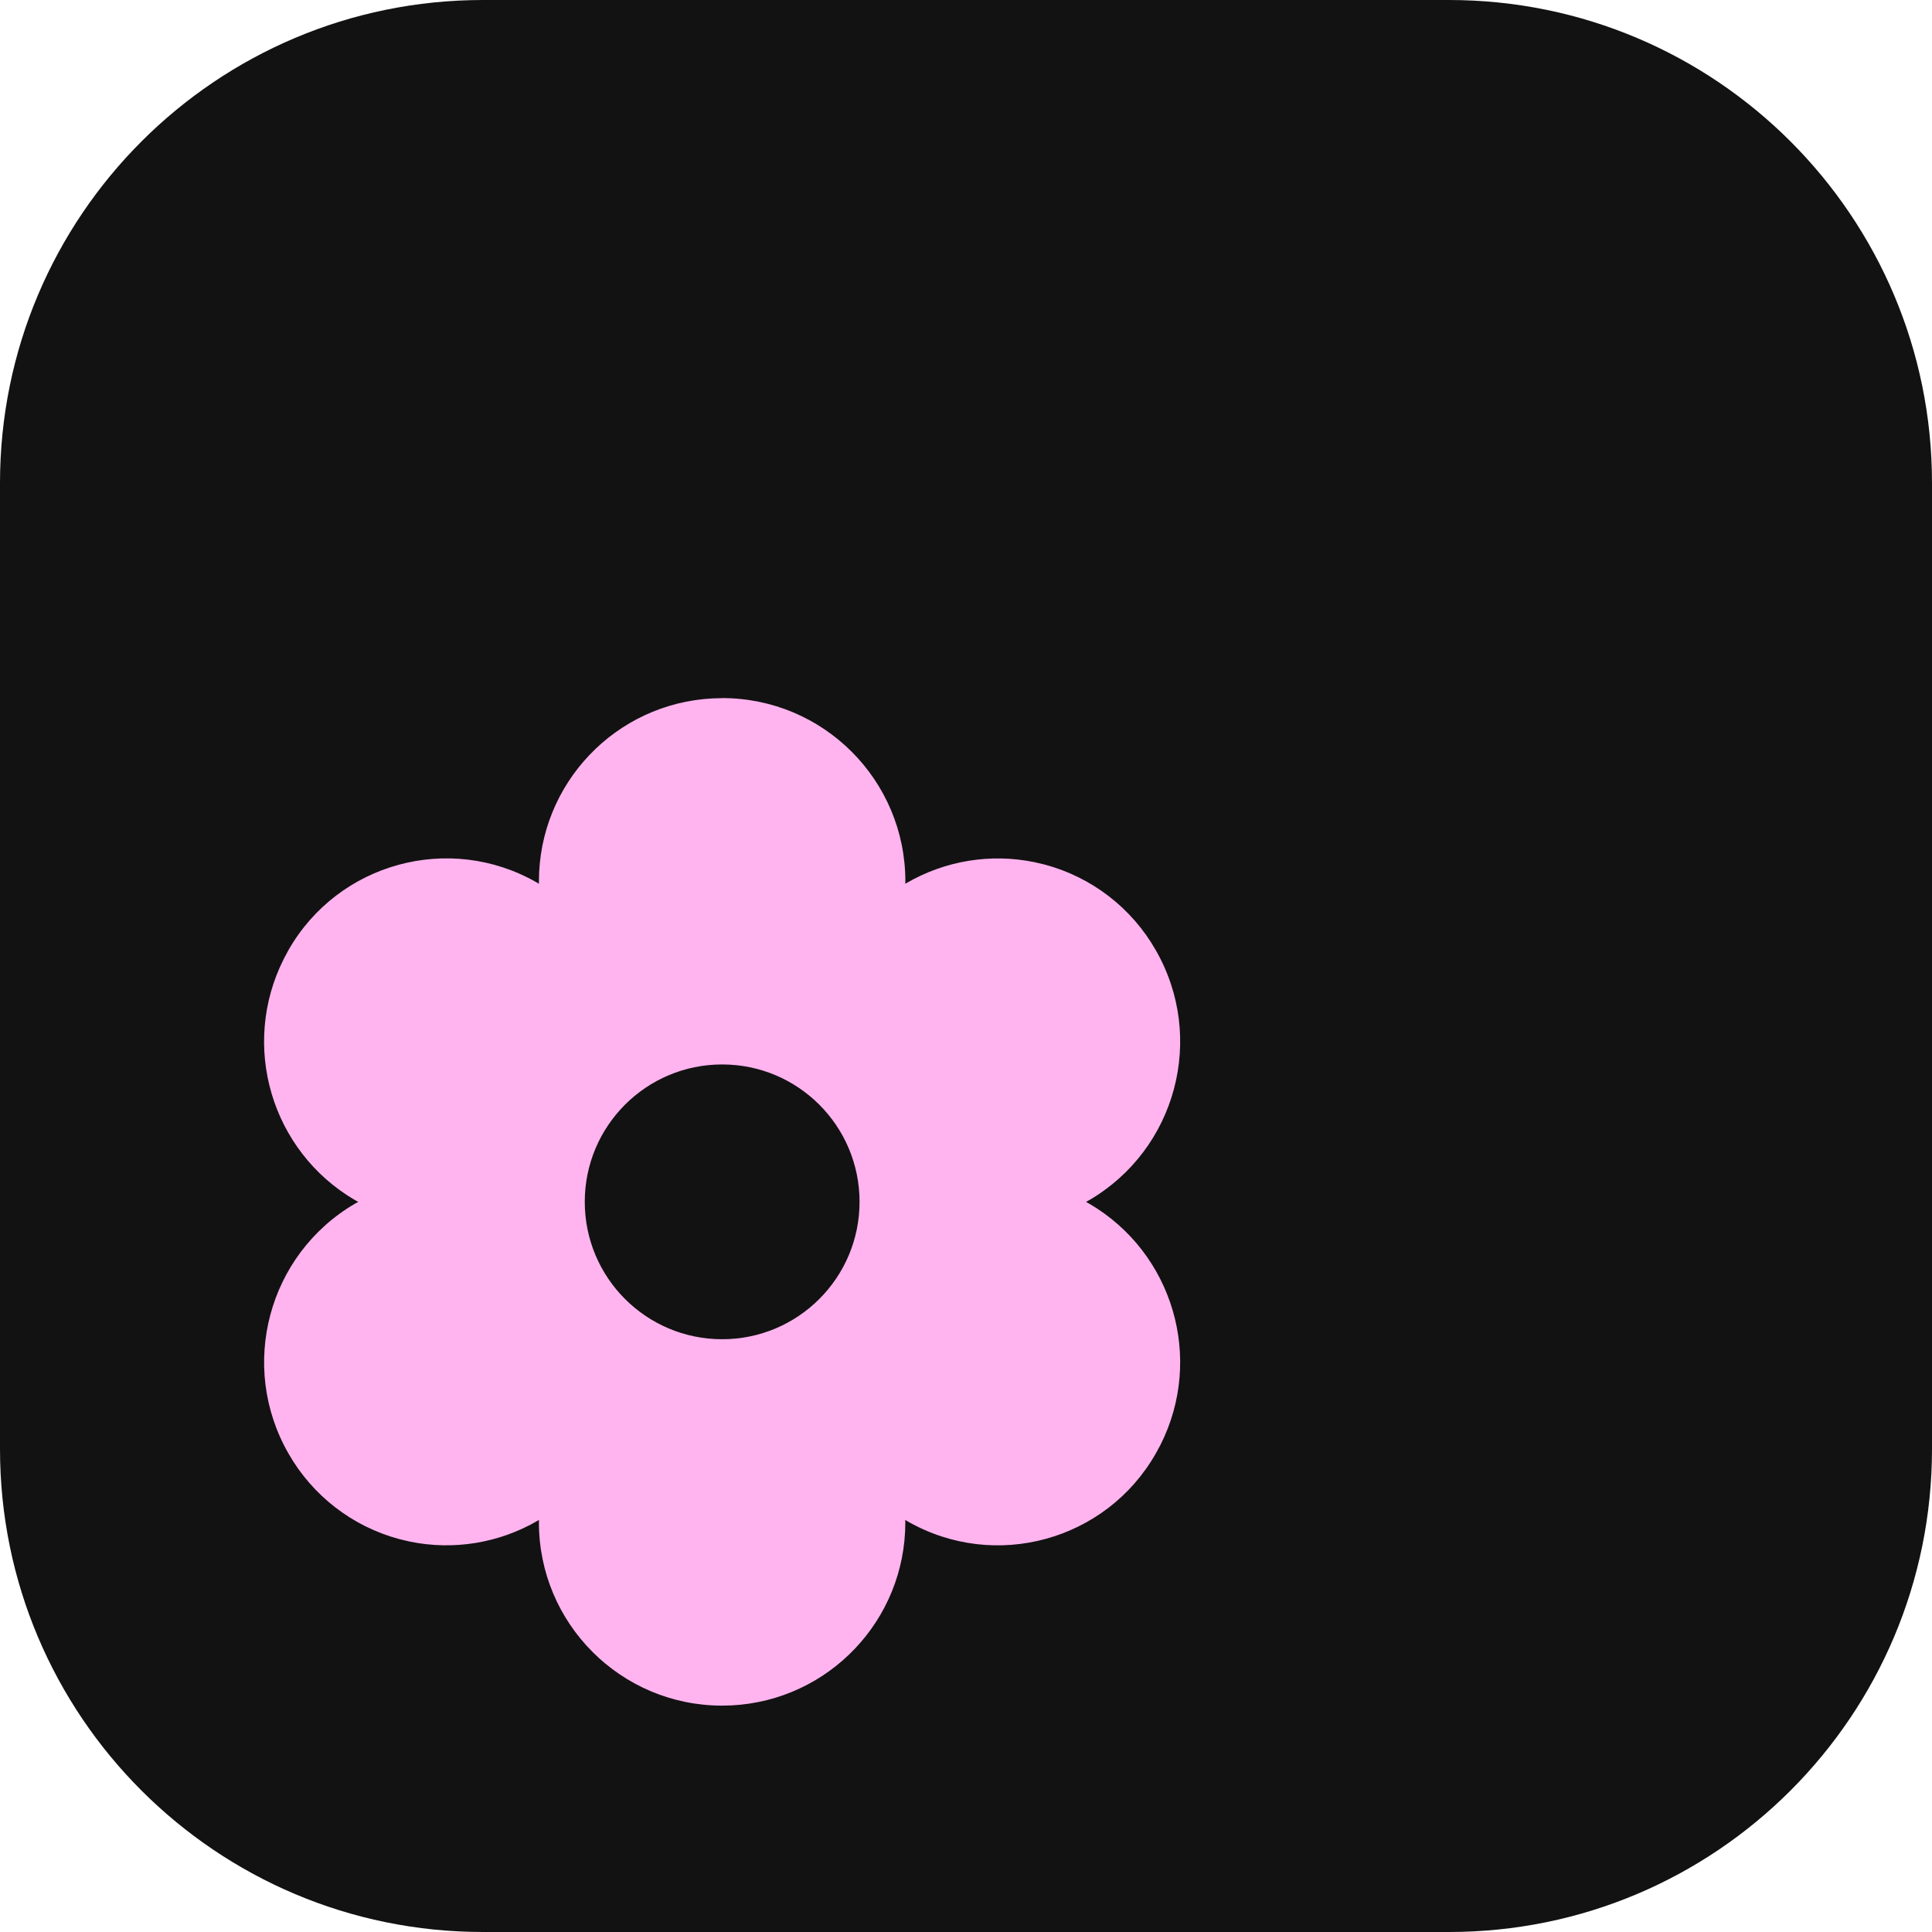
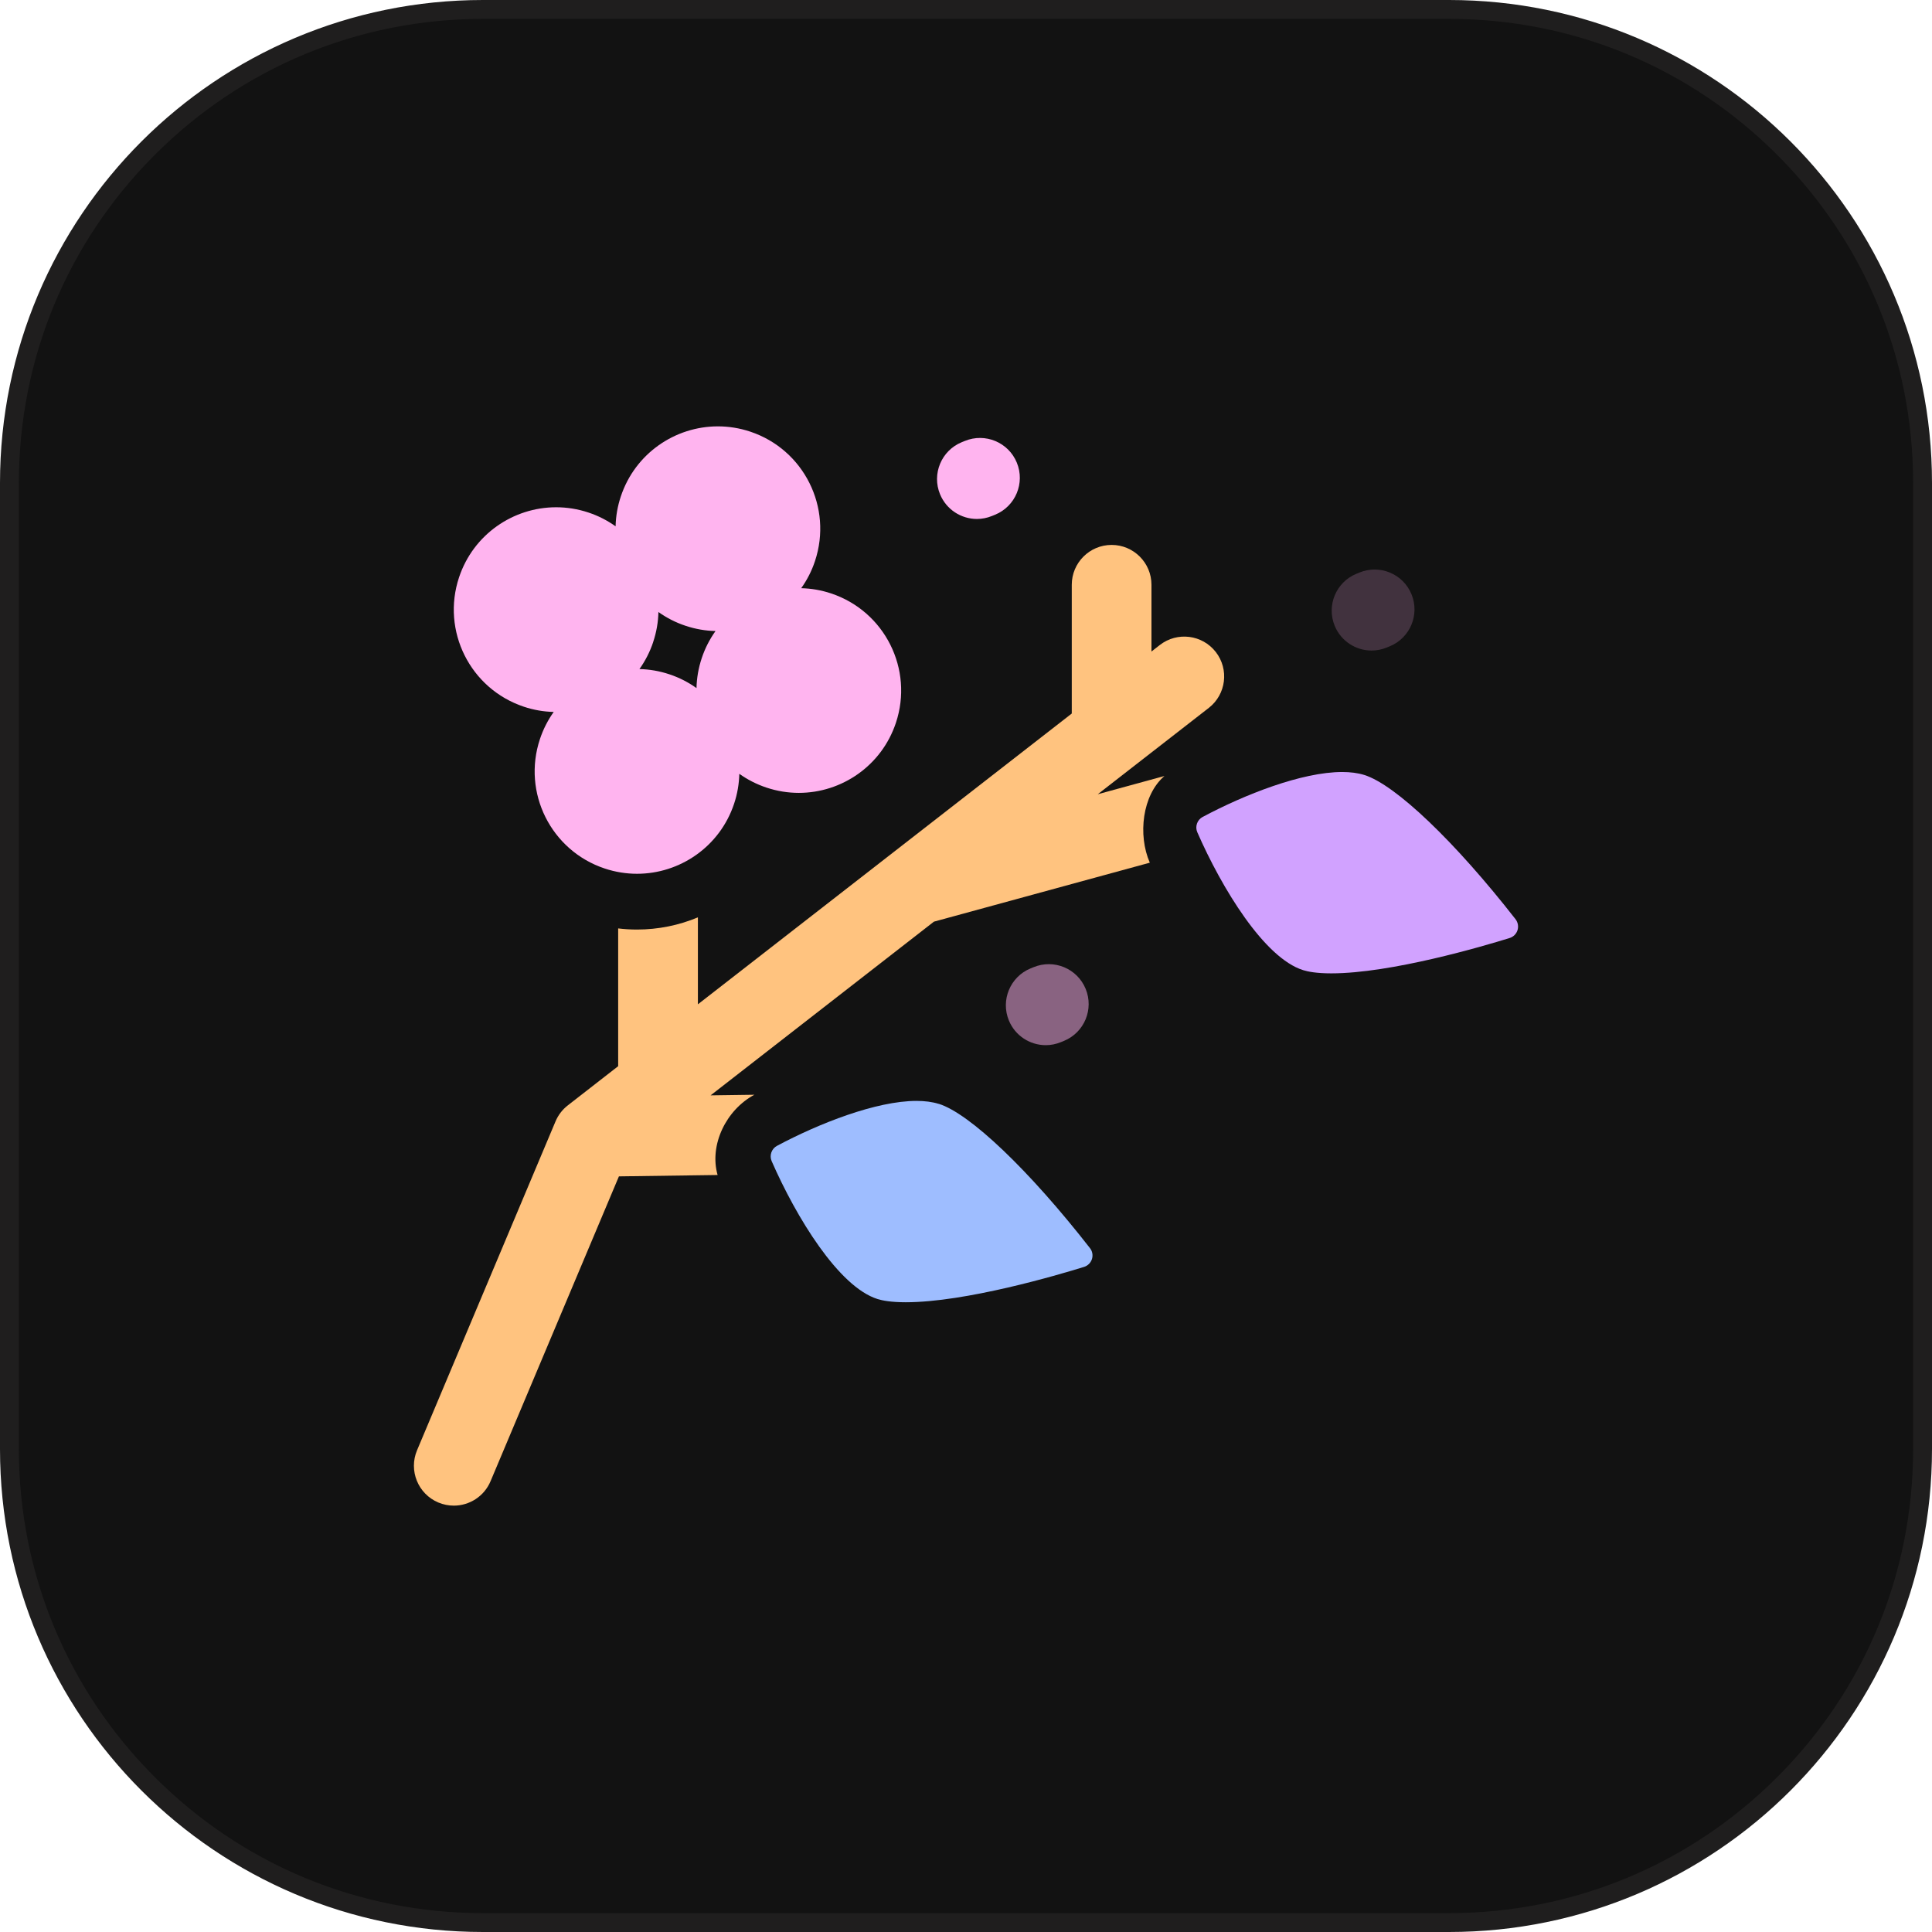
<svg xmlns="http://www.w3.org/2000/svg" id="a" viewBox="0 0 512 512">
-   <rect id="b" width="512" height="512" rx="128" ry="128" style="fill:#121212;" />
-   <path id="c" d="M191.38,185c26.81,0,48.55,21.73,48.55,48.55l-.02.67.36-.22c10.23-5.93,22.28-7.9,33.86-5.52l2.88.68c12.38,3.35,22.92,11.49,29.27,22.63,13.33,23.19,5.44,52.79-17.66,66.28l-.83.44.86.47c22.2,12.98,30.47,41,18.87,63.96l-1.23,2.26c-13.18,23.12-42.6,31.18-65.72,18-.11-.06-.21-.12-.31-.18l-.36-.24.02.69c0,25.87-20.28,47.19-46.12,48.48l-2.43.06c-26.81,0-48.55-21.73-48.55-48.55v-.68s-.34.23-.34.23c-10.23,5.94-22.28,7.91-33.86,5.53l-2.86-.68c-12.39-3.34-22.93-11.49-29.29-22.63-13.32-23.18-5.45-52.77,17.63-66.26l.85-.46-.86-.46c-22.2-12.98-30.47-41-18.87-63.96l1.21-2.27c13.17-23.12,42.59-31.19,65.71-18.02.12.07.24.14.36.21l.32.22v-.67c0-25.87,20.28-47.19,46.12-48.48l2.43-.06ZM191.38,282.09c-20.11,0-36.41,16.3-36.41,36.41s16.3,36.41,36.41,36.41,36.41-16.3,36.41-36.41-16.3-36.41-36.41-36.41" style="fill:#ffb4ef;" />
+   <g id="b">
+     <rect x="2.5" y="2.5" width="507" height="507" rx="125.5" ry="125.5" style="fill:#121212;" />
+     <path d="M384,5c32.85,0,63.74,12.79,86.97,36.03,23.23,23.23,36.03,54.12,36.03,86.97v256c0,32.85-12.79,63.74-36.03,86.97-23.23,23.23-54.12,36.03-86.97,36.03H128c-32.85,0-63.74-12.79-86.97-36.03-23.23-23.23-36.03-54.12-36.03-86.97V128c0-32.85,12.79-63.74,36.03-86.97C64.26,17.79,95.15,5,128,5h256M384,0H128C57.31,0,0,57.31,0,128v256c0,70.69,57.31,128,128,128h256c70.69,0,128-57.31,128-128V128C512,57.31,454.69,0,384,0h0Z" style="fill:#1f1e1e;" />
+   </g>
+   <path d="M277.13,276.98c1.34,0,2.7-.26,4.02-.8l.81-.33c5.4-2.22,7.97-8.4,5.75-13.79-2.22-5.4-8.39-7.97-13.79-5.75l-.81.33c-5.4,2.22-7.97,8.4-5.75,13.79,1.68,4.08,5.62,6.55,9.77,6.55Z" style="fill:#ffb4ef; opacity:.5;" />
+   <path d="M258.89,137.53c1.34,0,2.7-.26,4.02-.8l.81-.33c5.4-2.22,7.97-8.4,5.75-13.79-2.22-5.4-8.39-7.97-13.79-5.75l-.81.33c-5.4,2.22-7.97,8.4-5.75,13.79,1.68,4.08,5.62,6.55,9.77,6.55Z" style="fill:#ffb4ef;" />
+   <path d="M363.48,172.4c1.34,0,2.7-.26,4.02-.8l.81-.33c5.4-2.22,7.97-8.4,5.75-13.79-2.22-5.4-8.39-7.97-13.79-5.75l-.81.33c-5.4,2.22-7.97,8.4-5.75,13.79,1.68,4.08,5.62,6.55,9.77,6.55Z" style="fill:#ffb4ef; opacity:.2;" />
+   <path d="M138.8,187.28c2.63.88,5.3,1.33,7.94,1.39-1.53,2.15-2.78,4.56-3.65,7.19-4.74,14.21,2.94,29.56,17.15,34.3,2.84.95,5.74,1.4,8.58,1.4,11.35,0,21.93-7.18,25.72-18.55.88-2.63,1.32-5.3,1.39-7.94,2.15,1.53,4.55,2.77,7.19,3.65,2.84.95,5.74,1.4,8.58,1.4,11.35,0,21.93-7.18,25.72-18.55,4.74-14.21-2.94-29.56-17.15-34.3-2.63-.88-5.3-1.33-7.94-1.39,1.53-2.15,2.78-4.55,3.65-7.19,4.73-14.21-2.94-29.56-17.15-34.3-2.84-.95-5.74-1.4-8.58-1.4-11.35,0-21.93,7.18-25.72,18.55-.88,2.63-1.33,5.3-1.39,7.94-2.15-1.53-4.55-2.78-7.18-3.65-2.84-.95-5.74-1.4-8.58-1.4-11.35,0-21.93,7.18-25.72,18.55-4.74,14.21,2.94,29.56,17.15,34.3ZM173.1,170.13c.88-2.63,1.33-5.3,1.39-7.94,2.15,1.53,4.55,2.78,7.19,3.65,2.63.88,5.3,1.33,7.94,1.39-1.53,2.15-2.78,4.55-3.65,7.18-.88,2.63-1.33,5.3-1.39,7.94-2.15-1.53-4.55-2.78-7.18-3.65-2.63-.88-5.3-1.33-7.94-1.39,1.53-2.15,2.78-4.55,3.65-7.18Z" style="fill:#ffb4ef;" />
+   <path d="M184.95,266.12v-23.01c-5.01,2.09-10.47,3.23-16.14,3.23-1.67,0-3.34-.1-4.99-.3v36.51l-13.35,10.39c-1.43,1.11-2.55,2.57-3.25,4.24l-36.7,87.16c-2.26,5.38.26,11.57,5.64,13.84,1.34.56,2.73.83,4.1.83,4.12,0,8.04-2.43,9.74-6.47l34.02-80.79,26.15-.36c-2.26-7.98,2.26-17.26,9.75-21.27l-11.6.16,59.18-46.03,57.21-15.63c-3.21-7.33-2-17.93,3.88-22.97l-17.67,4.83,29.42-22.88c4.61-3.58,5.43-10.22,1.85-14.82-3.58-4.6-10.22-5.43-14.82-1.85l-2.22,1.73v-17.69c0-5.83-4.73-10.56-10.56-10.56s-10.56,4.73-10.56,10.56v34.12l-99.05,77.04Z" style="fill:#ffc37f;" />
+   <path d="M248.77,292.54c-1.73-.54-3.71-.79-5.88-.79-10.69,0-25.87,5.98-36.98,11.91-1.45.77-2.07,2.56-1.41,4.06,6.49,14.83,17.73,33.3,28.06,36.54,1.24.39,3.53.85,7.47.85,15.83,0,40.18-7.17,47.26-9.37,1-.31,1.77-1.09,2.09-2.08.31-.99.12-2.08-.53-2.9-16.11-20.65-31.84-35.66-40.08-38.24Z" style="fill:#9ebdff;" />
+   <path d="M401.65,243.62s0,0,0,0c-16.11-20.64-31.84-35.65-40.08-38.24-1.73-.54-3.71-.79-5.88-.79-10.69,0-25.87,5.98-36.98,11.91-1.45.77-2.07,2.56-1.41,4.06,6.49,14.83,17.73,33.31,28.05,36.54,1.23.39,3.53.85,7.47.85,15.83,0,40.18-7.17,47.26-9.37.99-.31,1.77-1.09,2.08-2.08.31-.99.11-2.08-.53-2.9Z" style="fill:#d1a2ff;" />
</svg>
